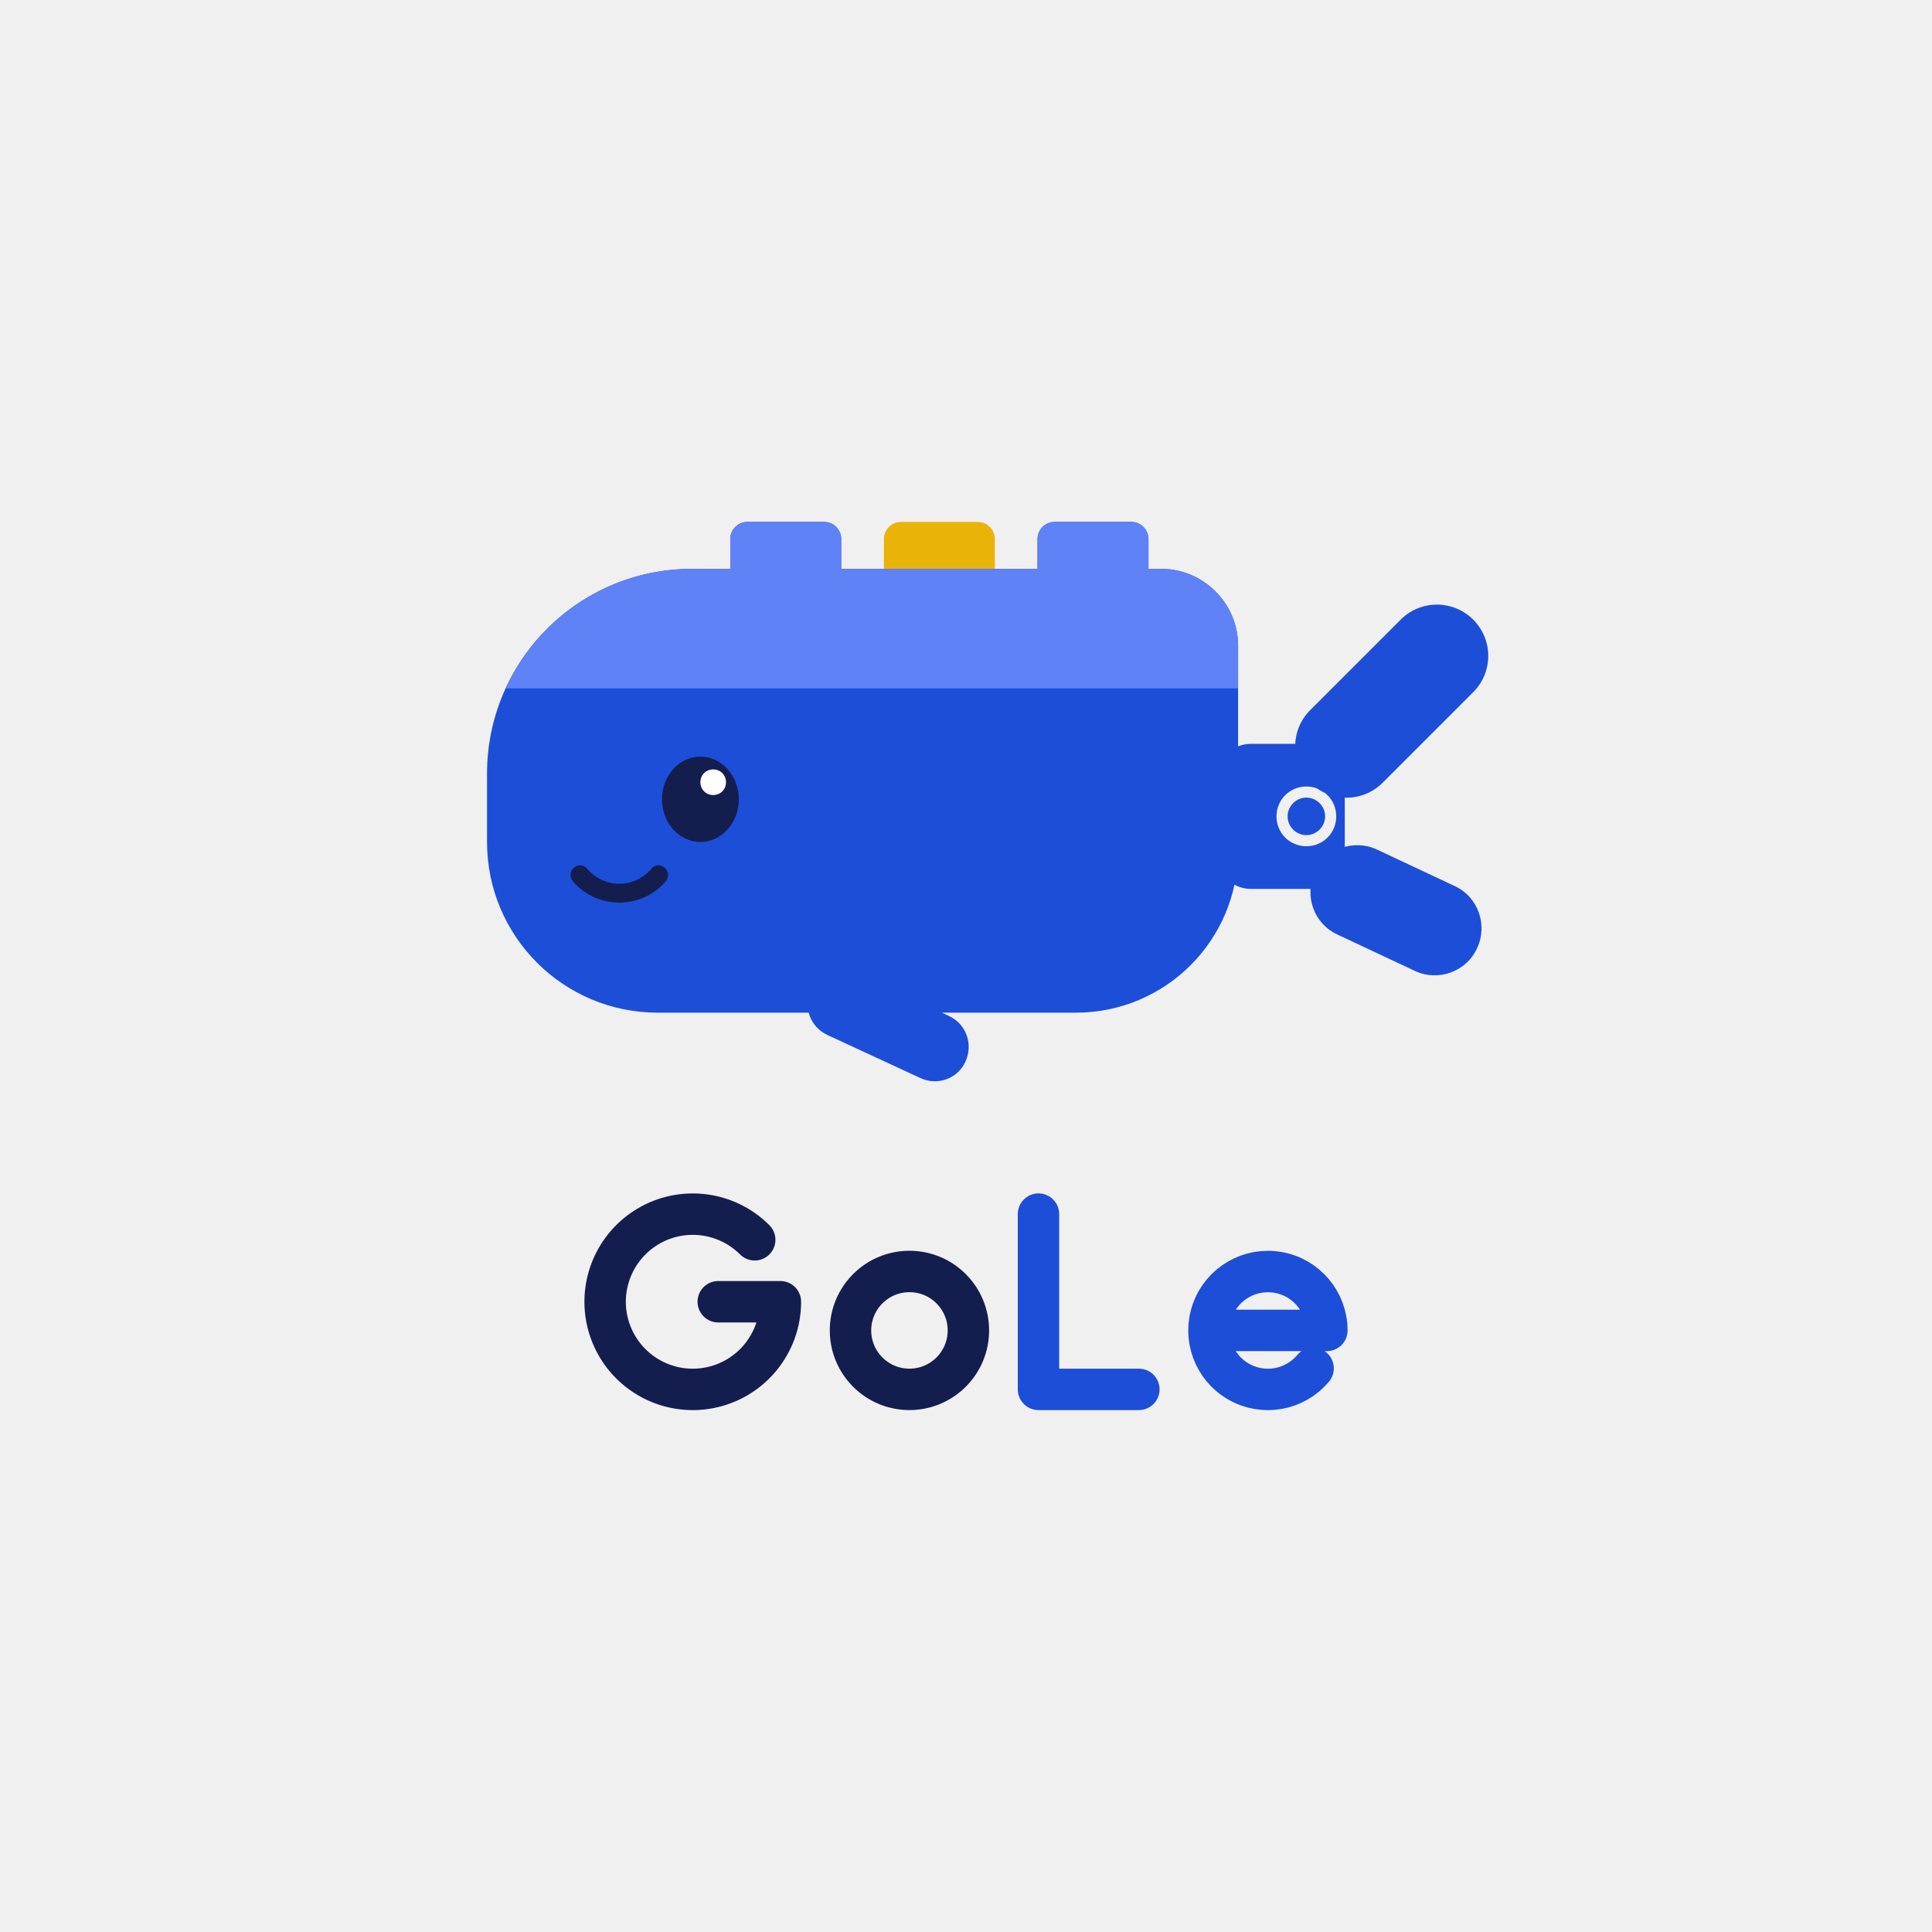
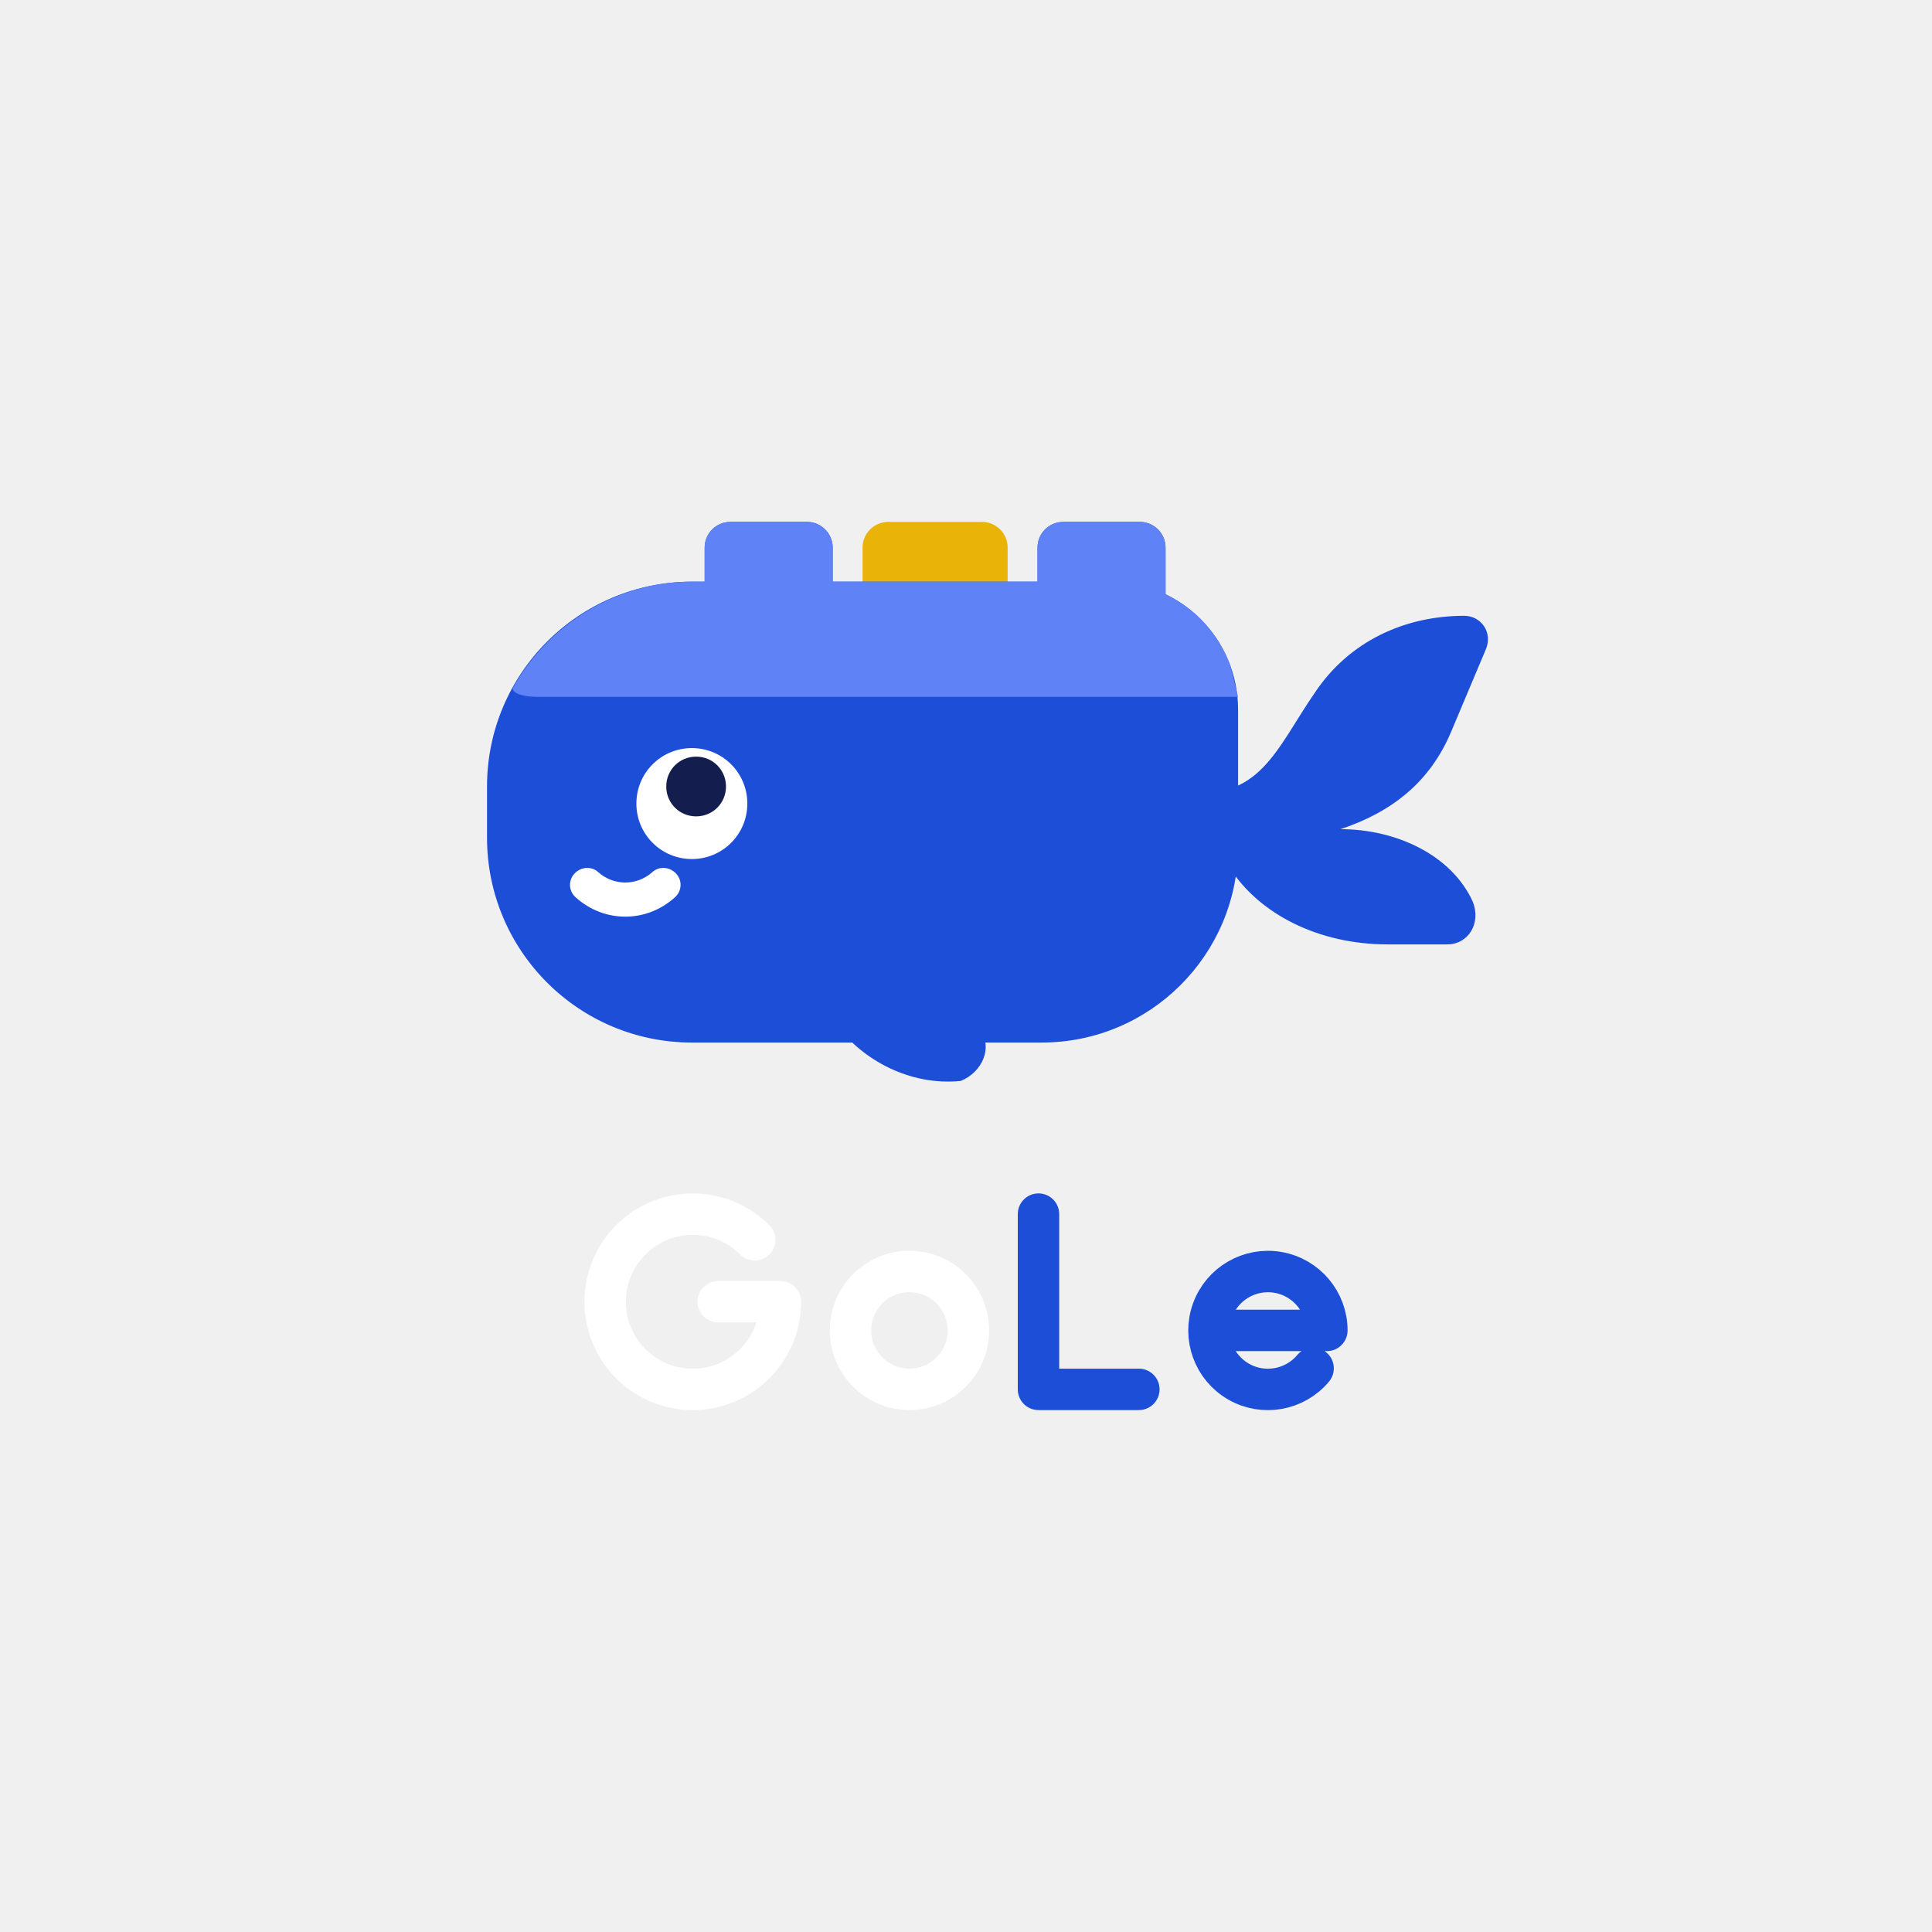
<svg xmlns="http://www.w3.org/2000/svg" viewBox="0 0 288 288" width="288" height="288" fill="none">
  <g transform="translate(72.600 77.802) scale(0.63613)">
-     <path d="M97 0L115 0C117.2 0 119 1.8 119 4L119 17L93 17L93 4C93 1.8 94.8 0 97 0Z" fill="#EAB308" />
-     <path d="M48 11L158 11C167.9 11 176 19.1 176 29L176 77C176 98 159 115 138 115L40 115C17.9 115 0 97.1 0 75L0 59C0 32.5 21.5 11 48 11ZM61 0L79 0C81.2 0 83 1.8 83 4L83 17L57 17L57 4C57 1.8 58.8 0 61 0ZM133 0L151 0C153.2 0 155 1.8 155 4L155 17L129 17L129 4C129 1.8 130.8 0 133 0ZM179 52L193 52C197.4 52 201 55.6 201 60L201 78C201 82.4 197.4 86 193 86L179 86C174.6 86 171 82.4 171 78L171 60C171 55.6 174.6 52 179 52ZM192.9 44.1L214.1 22.9C218.8 18.2 226.4 18.2 231.1 22.9C235.8 27.6 235.8 35.2 231.1 39.9L209.9 61.1C205.2 65.8 197.6 65.8 192.9 61.1C188.2 56.4 188.2 48.8 192.9 44.1ZM208.6 76.8L226.7 85.3C232.2 87.8 234.6 94.4 232 99.9C229.5 105.4 222.9 107.8 217.4 105.2L199.3 96.7C193.8 94.2 191.4 87.6 194 82.1C196.5 76.6 203.1 74.2 208.6 76.8ZM86.5 105.7L108.3 115.8C112.3 117.7 114 122.4 112.1 126.5C110.3 130.5 105.5 132.2 101.5 130.3L79.7 120.2C75.7 118.3 74 113.6 75.9 109.5C77.7 105.5 82.5 103.8 86.5 105.7ZM192 62C188.1 62 185 65.1 185 69C185 72.9 188.1 76 192 76C195.9 76 199 72.9 199 69C199 65.1 195.9 62 192 62ZM192 64.6C194.4 64.6 196.4 66.6 196.4 69C196.4 71.4 194.4 73.4 192 73.4C189.6 73.4 187.6 71.4 187.6 69C187.6 66.6 189.6 64.6 192 64.6Z" fill="#1D4ED8" />
-     <path d="M4.4 39C12.2 21.9 29.2 11 48 11L158 11C167.9 11 176 19.1 176 29L176 39L4.4 39ZM61 0L79 0C81.2 0 83 1.8 83 4L83 17L57 17L57 4C57 1.8 58.8 0 61 0ZM133 0L151 0C153.2 0 155 1.8 155 4L155 17L129 17L129 4C129 1.8 130.8 0 133 0Z" fill="#6082F7" />
-     <path d="M50 55C45 55 41 59.5 41 65C41 70.5 45 75 50 75C55 75 59 70.5 59 65C59 59.5 55 55 50 55ZM41.9 84.2C42.7 83.2 42.6 81.8 41.6 81C40.7 80.2 39.3 80.3 38.5 81.3C36.6 83.5 33.9 84.8 31 84.8C28.1 84.8 25.4 83.5 23.5 81.3C22.7 80.3 21.3 80.2 20.4 81C19.4 81.8 19.3 83.2 20.1 84.2C22.8 87.4 26.8 89.2 31 89.2C35.2 89.2 39.2 87.4 41.9 84.2Z" fill="#131E4F" />
-     <path d="M53 58C54.7 58 56 59.3 56 61C56 62.7 54.7 64 53 64C51.3 64 50 62.7 50 61C50 59.3 51.3 58 53 58Z" fill="#FFFFFF" />
+     <path d="M94 0H116C119.3 0 122 2.7 122 6V22H88V6C88 2.7 90.7 0 94 0Z" fill="#EAB308" />
+     <path d="M48 14H146C162.6 14 176 27.4 176 44V76C176 101.4 155.4 122 130 122H48C21.5 122 0 100.5 0 74V62C0 35.5 21.5 14 48 14ZM57 0H75C78.3 0 81 2.7 81 6V22H51V6C51 2.7 53.7 0 57 0ZM135 0H153C156.3 0 159 2.7 159 6V22H129V6C129 2.7 131.7 0 135 0ZM163 63C181 66 185 53 194 40C202 28 215 22 229 22C233 22 235.8 26 234 30L226 49C221 61 212 68 200 72C213 72 226 78 231 89C233 94 230 99 225 99H211C195 99 181 92 174 81H163V63ZM87 105C96 104 108 108 115 118C119 123 116 129 111 131C99 132.2 88 126 82 118C78 113 81 107 87 105Z" fill="#1D4ED8" />
+     <path d="M6 39C14.4 23.9 30.4 14 48 14H146C159 14 170.2 22.3 174.3 34L176 41H12C8 41 6 40 6 39ZM57 0H75C78.3 0 81 2.7 81 6V22H51V6C51 2.7 53.7 0 57 0ZM135 0H153C156.3 0 159 2.7 159 6V22H129V6C129 2.7 131.7 0 135 0Z" fill="#6082F7" />
+     <path d="M48 53C40.8 53 35 58.8 35 66C35 73.2 40.8 79 48 79C55.2 79 61 73.2 61 66C61 58.8 55.2 53 48 53ZM44 88C45.7 86.5 45.8 84 44.3 82.4C42.8 80.8 40.3 80.6 38.7 82.1C35.1 85.3 29.7 85.3 26.1 82.1C24.5 80.6 22 80.8 20.5 82.4C19 84 19.1 86.5 20.8 88C27.5 94 37.3 94 44 88Z" fill="#FFFFFF" />
+     <path d="M49 55C52.9 55 56 58.1 56 62C56 65.9 52.9 69 49 69C45.1 69 42 65.9 42 62C42 58.1 45.1 55 49 55Z" fill="#131E4F" />
  </g>
  <g transform="translate(87.119 210.198) scale(0.95)">
-     <path d="M26.72 -26.72A13.75 13.75 0 1 0 30.75 -17L21 -17 M60.25 -12.5A9.25 9.25 0 1 0 41.75 -12.5A9.25 9.25 0 1 0 60.25 -12.5Z" stroke="#131E4F" stroke-width="6.5" stroke-linecap="round" stroke-linejoin="round" fill="none" />
+     <path d="M26.72 -26.72A13.75 13.75 0 1 0 30.75 -17L21 -17 M60.25 -12.5A9.25 9.25 0 1 0 41.75 -12.5A9.25 9.25 0 1 0 60.25 -12.5Z" stroke="#FFFFFF" stroke-width="6.5" stroke-linecap="round" stroke-linejoin="round" fill="none" />
    <path d="M71.25 -30.75L71.25 -3.25L87 -3.25 M98 -12.5L116.5 -12.5A9.25 9.25 0 1 0 114.34 -6.55" stroke="#1D4ED8" stroke-width="6.5" stroke-linecap="round" stroke-linejoin="round" fill="none" />
  </g>
</svg>
